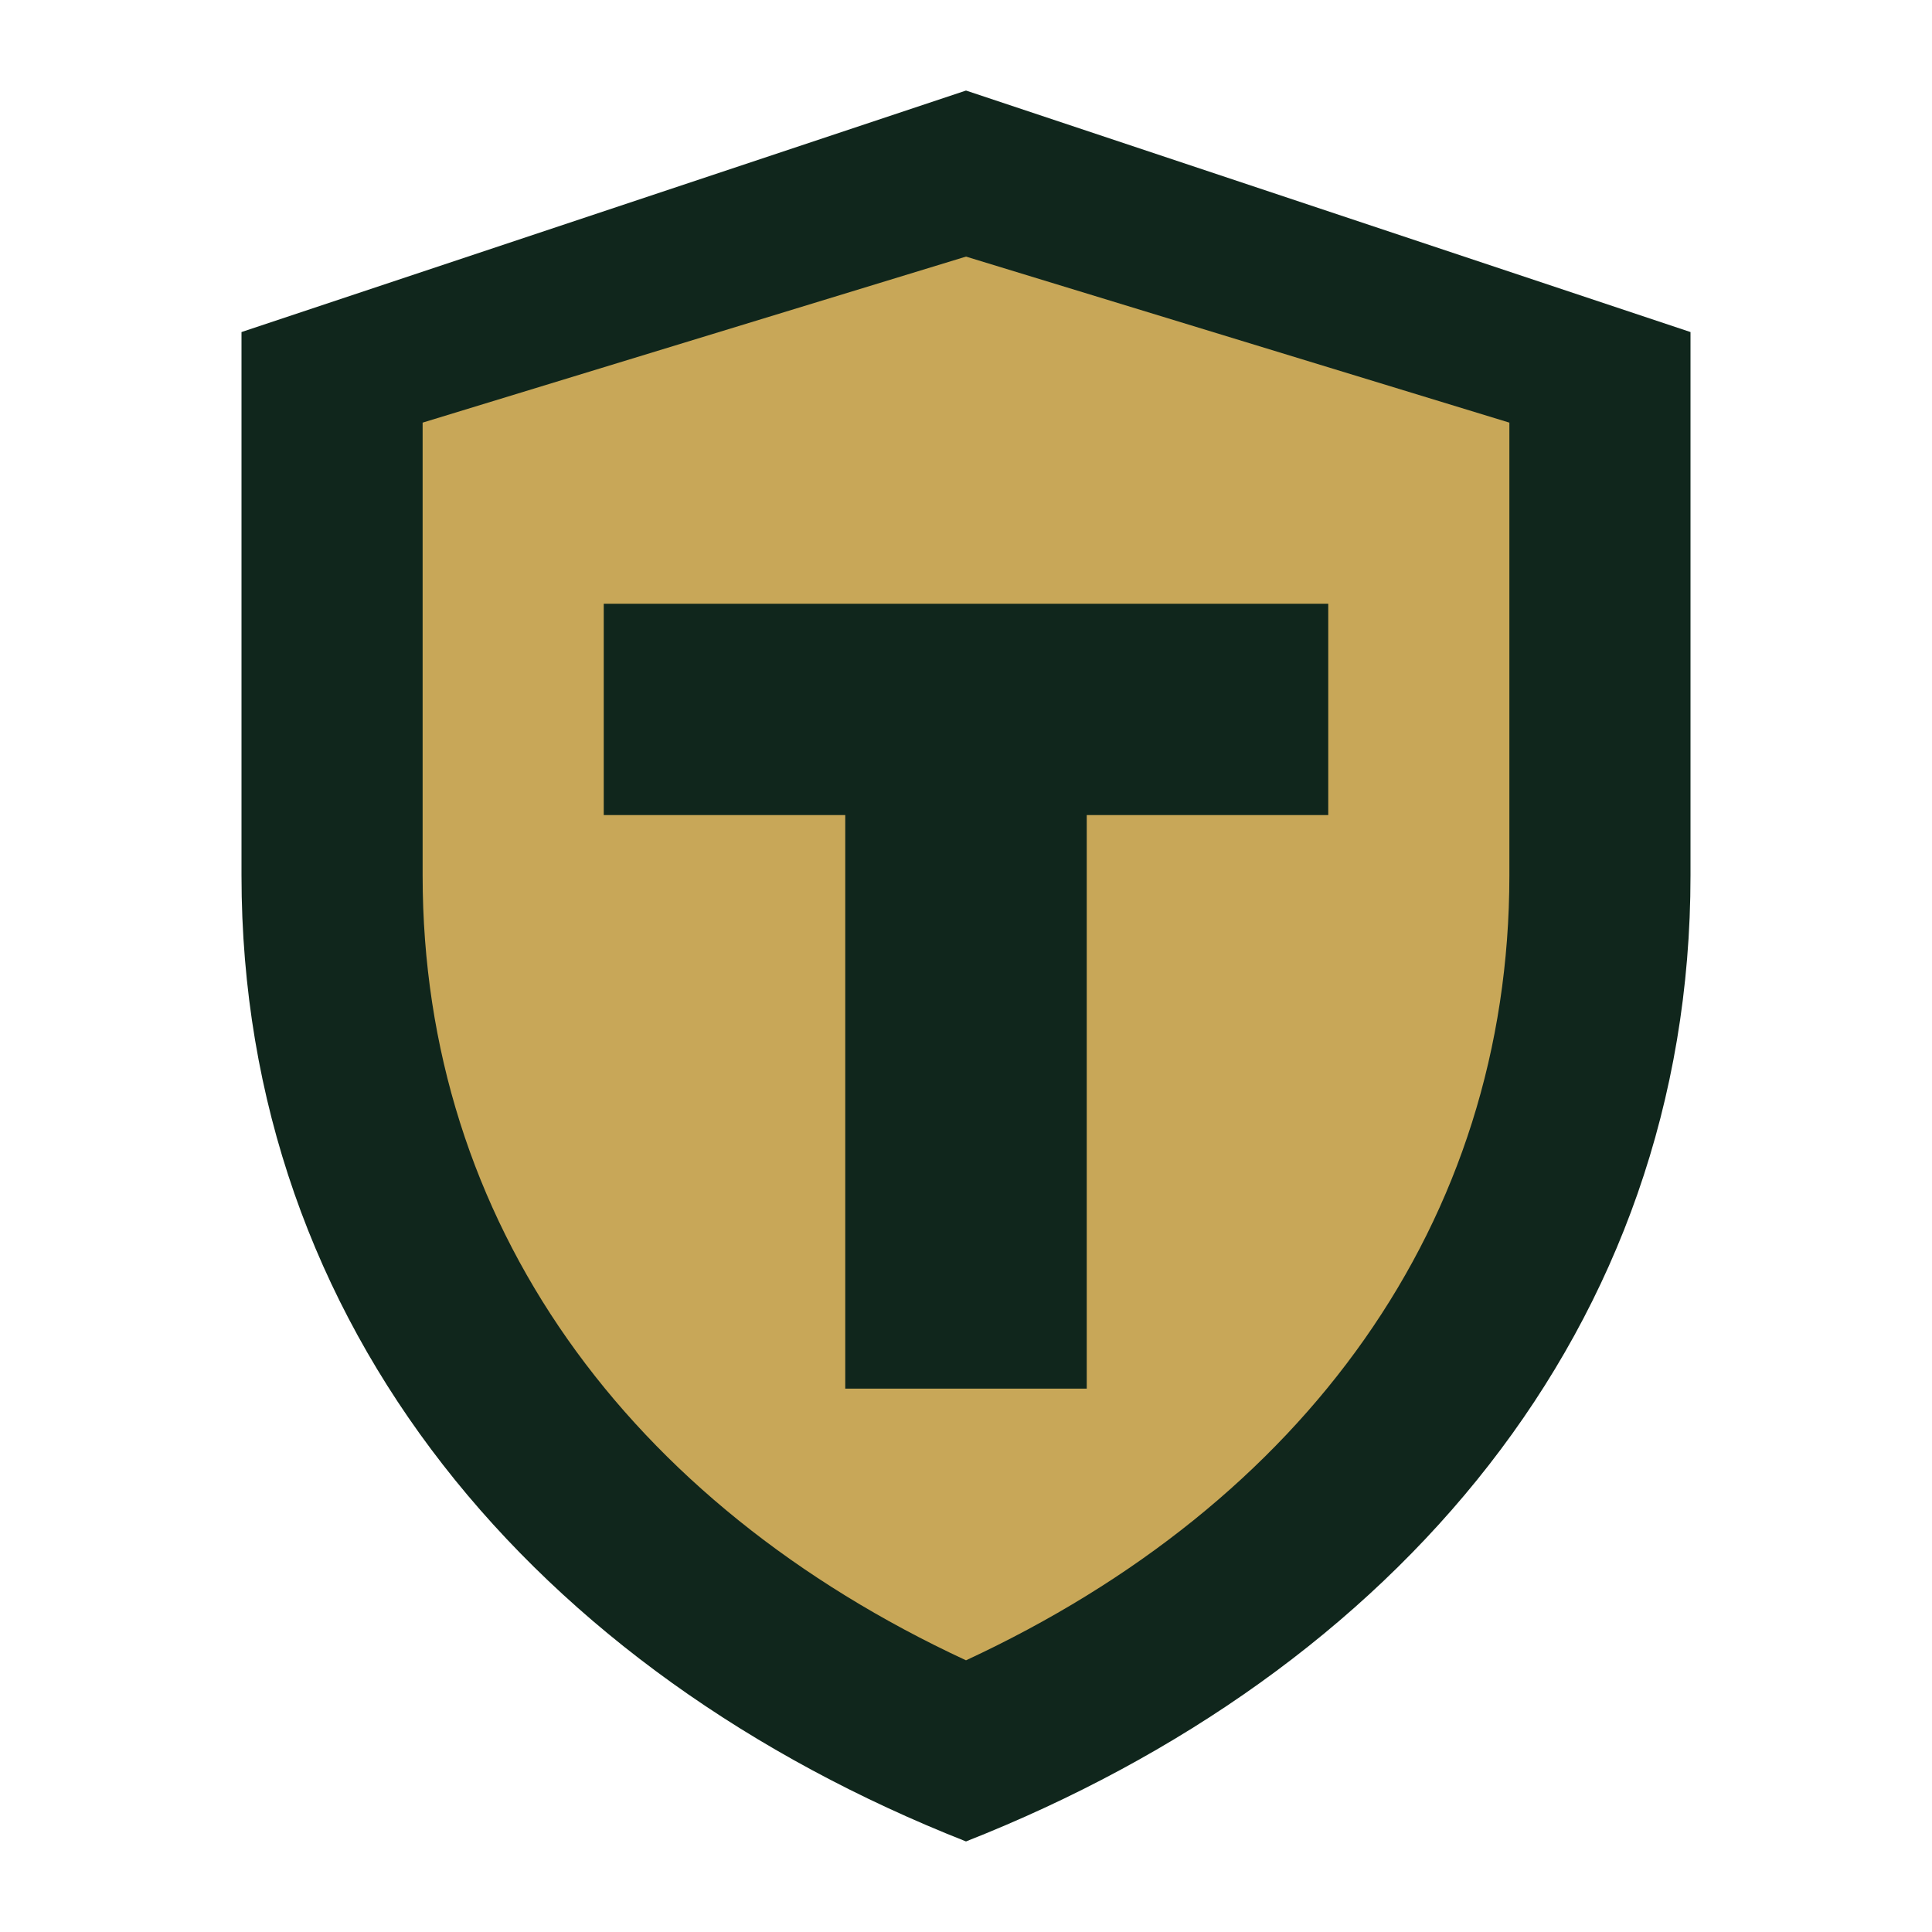
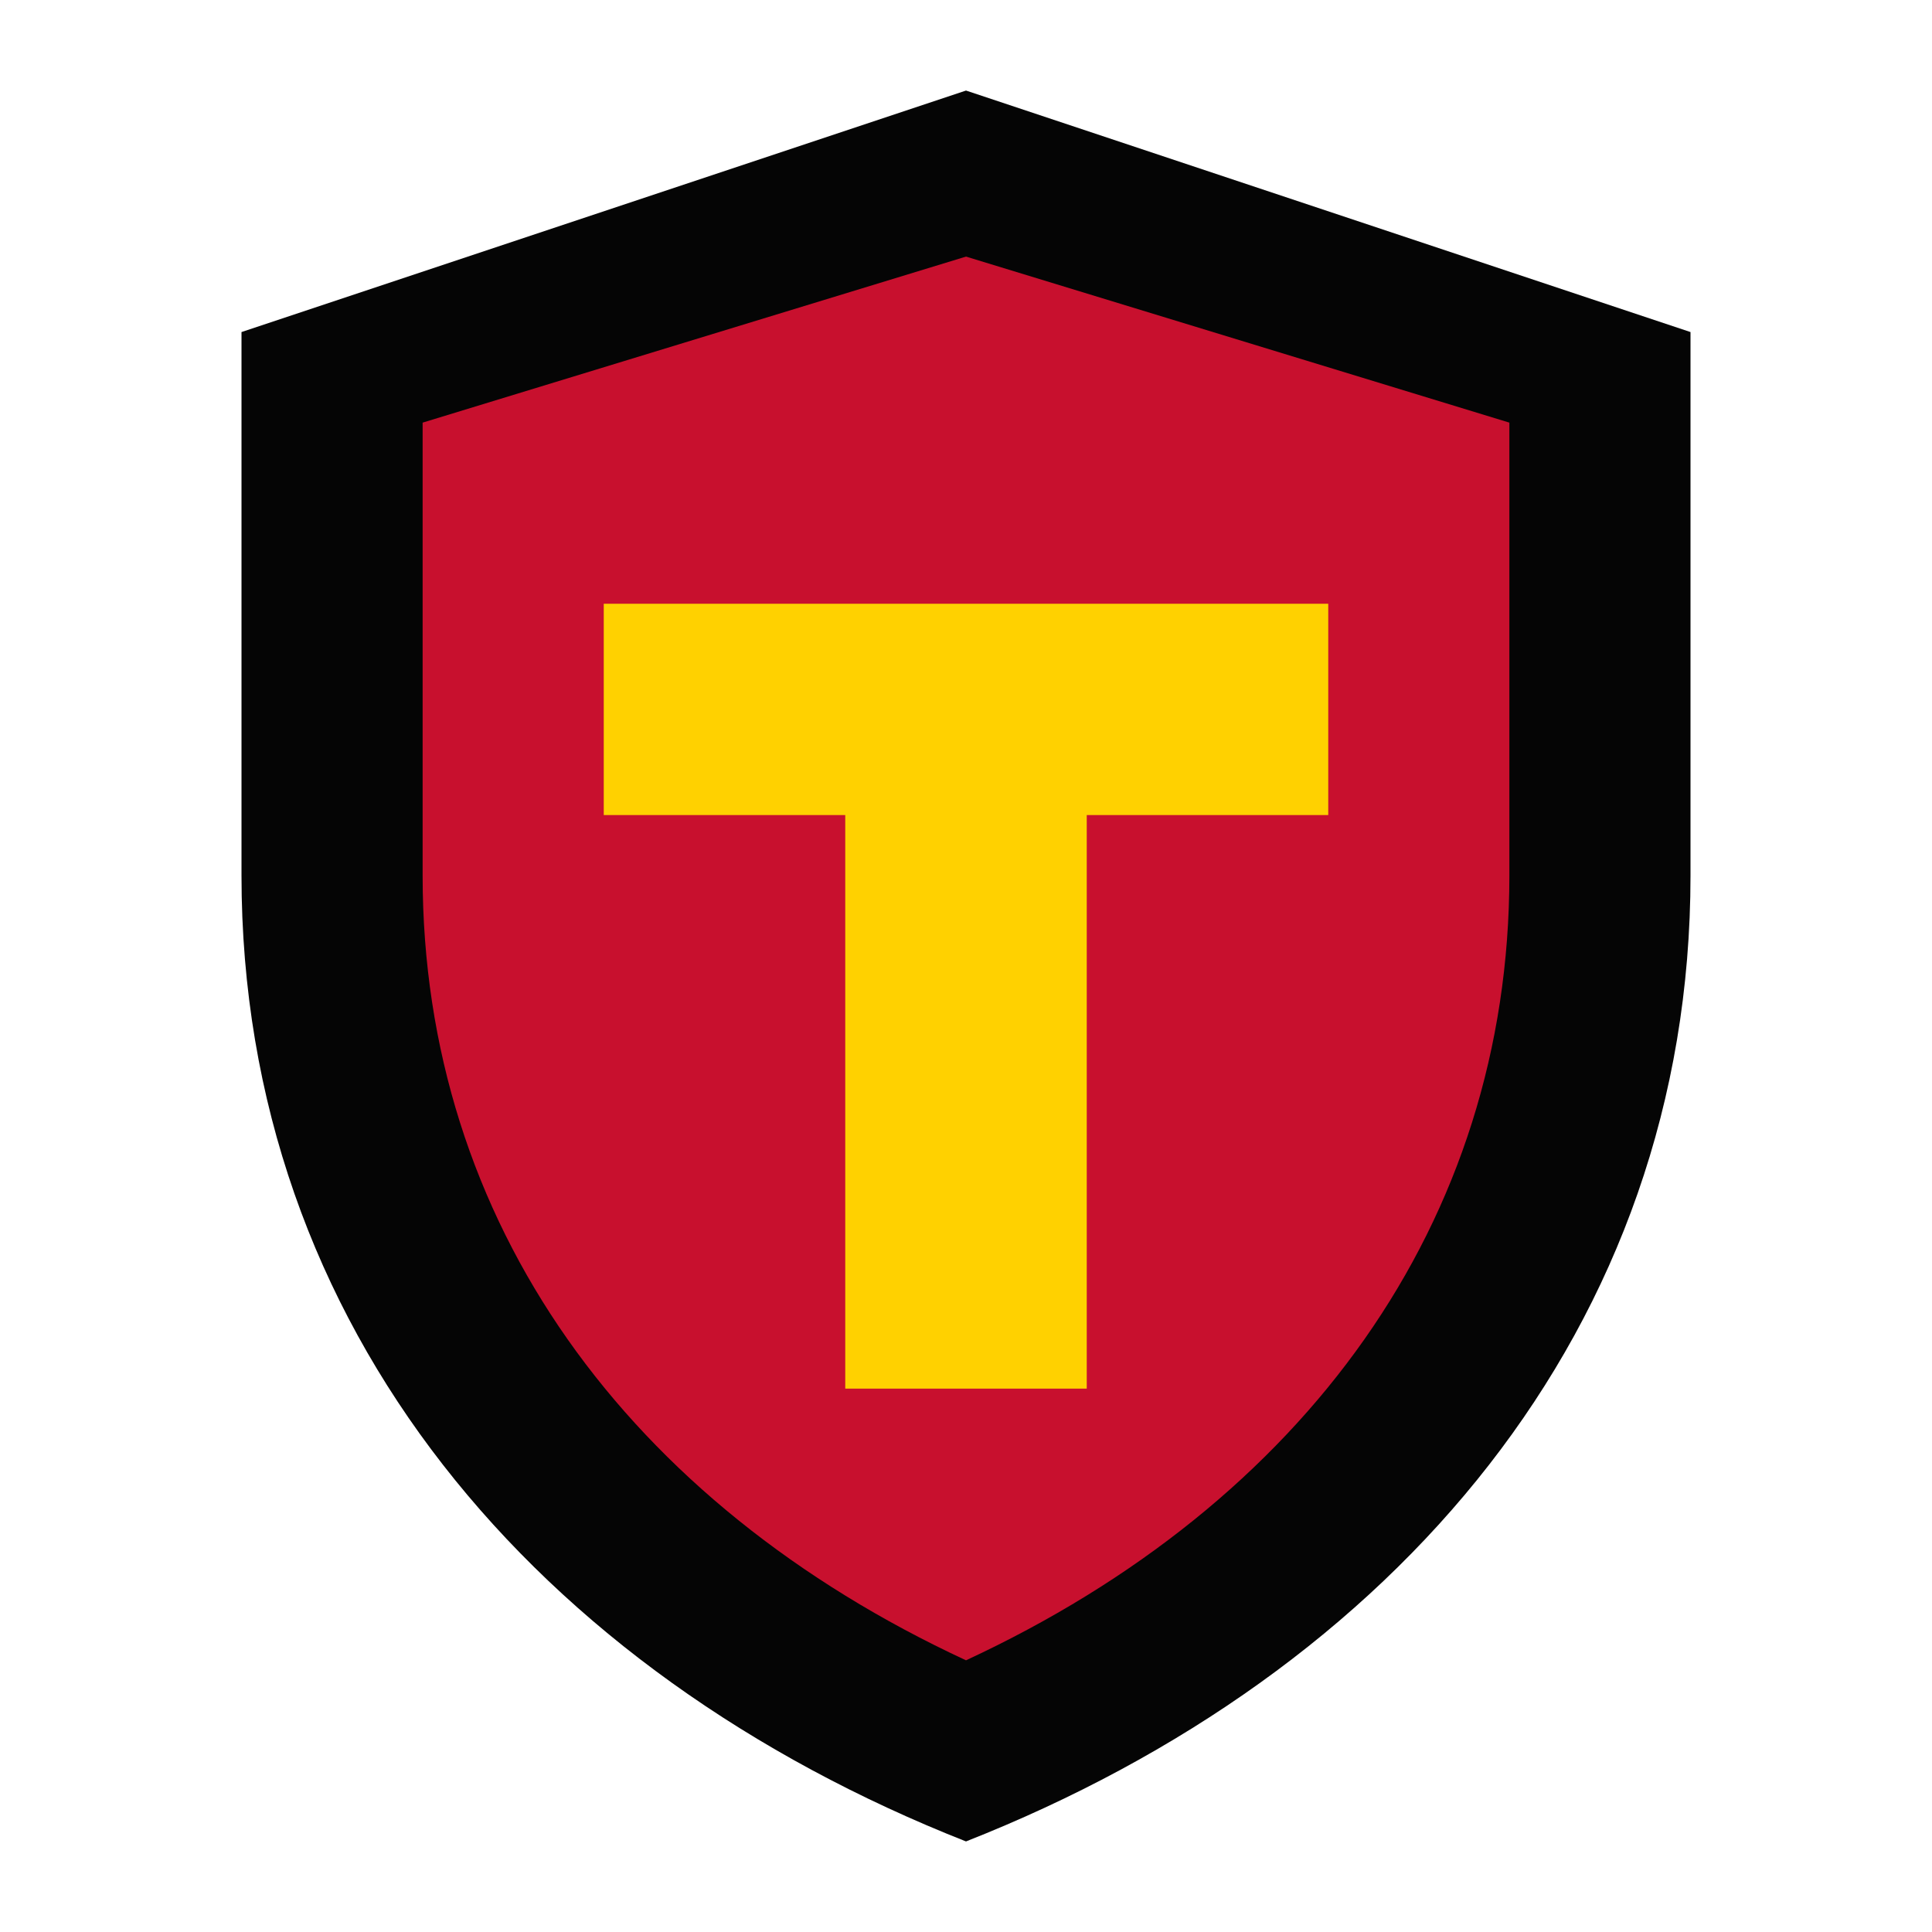
<svg xmlns="http://www.w3.org/2000/svg" viewBox="0 0 64 64" role="img" aria-labelledby="title">
-   <path fill="#10261c" d="M32 3 56 11v18c0 15-9.8 26.4-24 32C17.8 55.4 8 44 8 29V11z" />
-   <path fill="#c8a758" d="M32 8.5 50 14v15c0 11.5-6.8 20.8-18 26-11.2-5.2-18-14.5-18-26V14z" />
-   <path fill="#10261c" d="M20 20h24v7h-8v19h-8V27h-8z" />
+   <path fill="#050505" d="M32 3 56 11v18c0 15-9.8 26.4-24 32C17.8 55.4 8 44 8 29V11z" />
+   <path fill="#c8102e" d="M32 8.5 50 14v15c0 11.5-6.8 20.8-18 26-11.2-5.2-18-14.5-18-26V14z" />
+   <path fill="#ffd100" d="M20 20h24v7h-8v19h-8V27h-8z" />
</svg>
